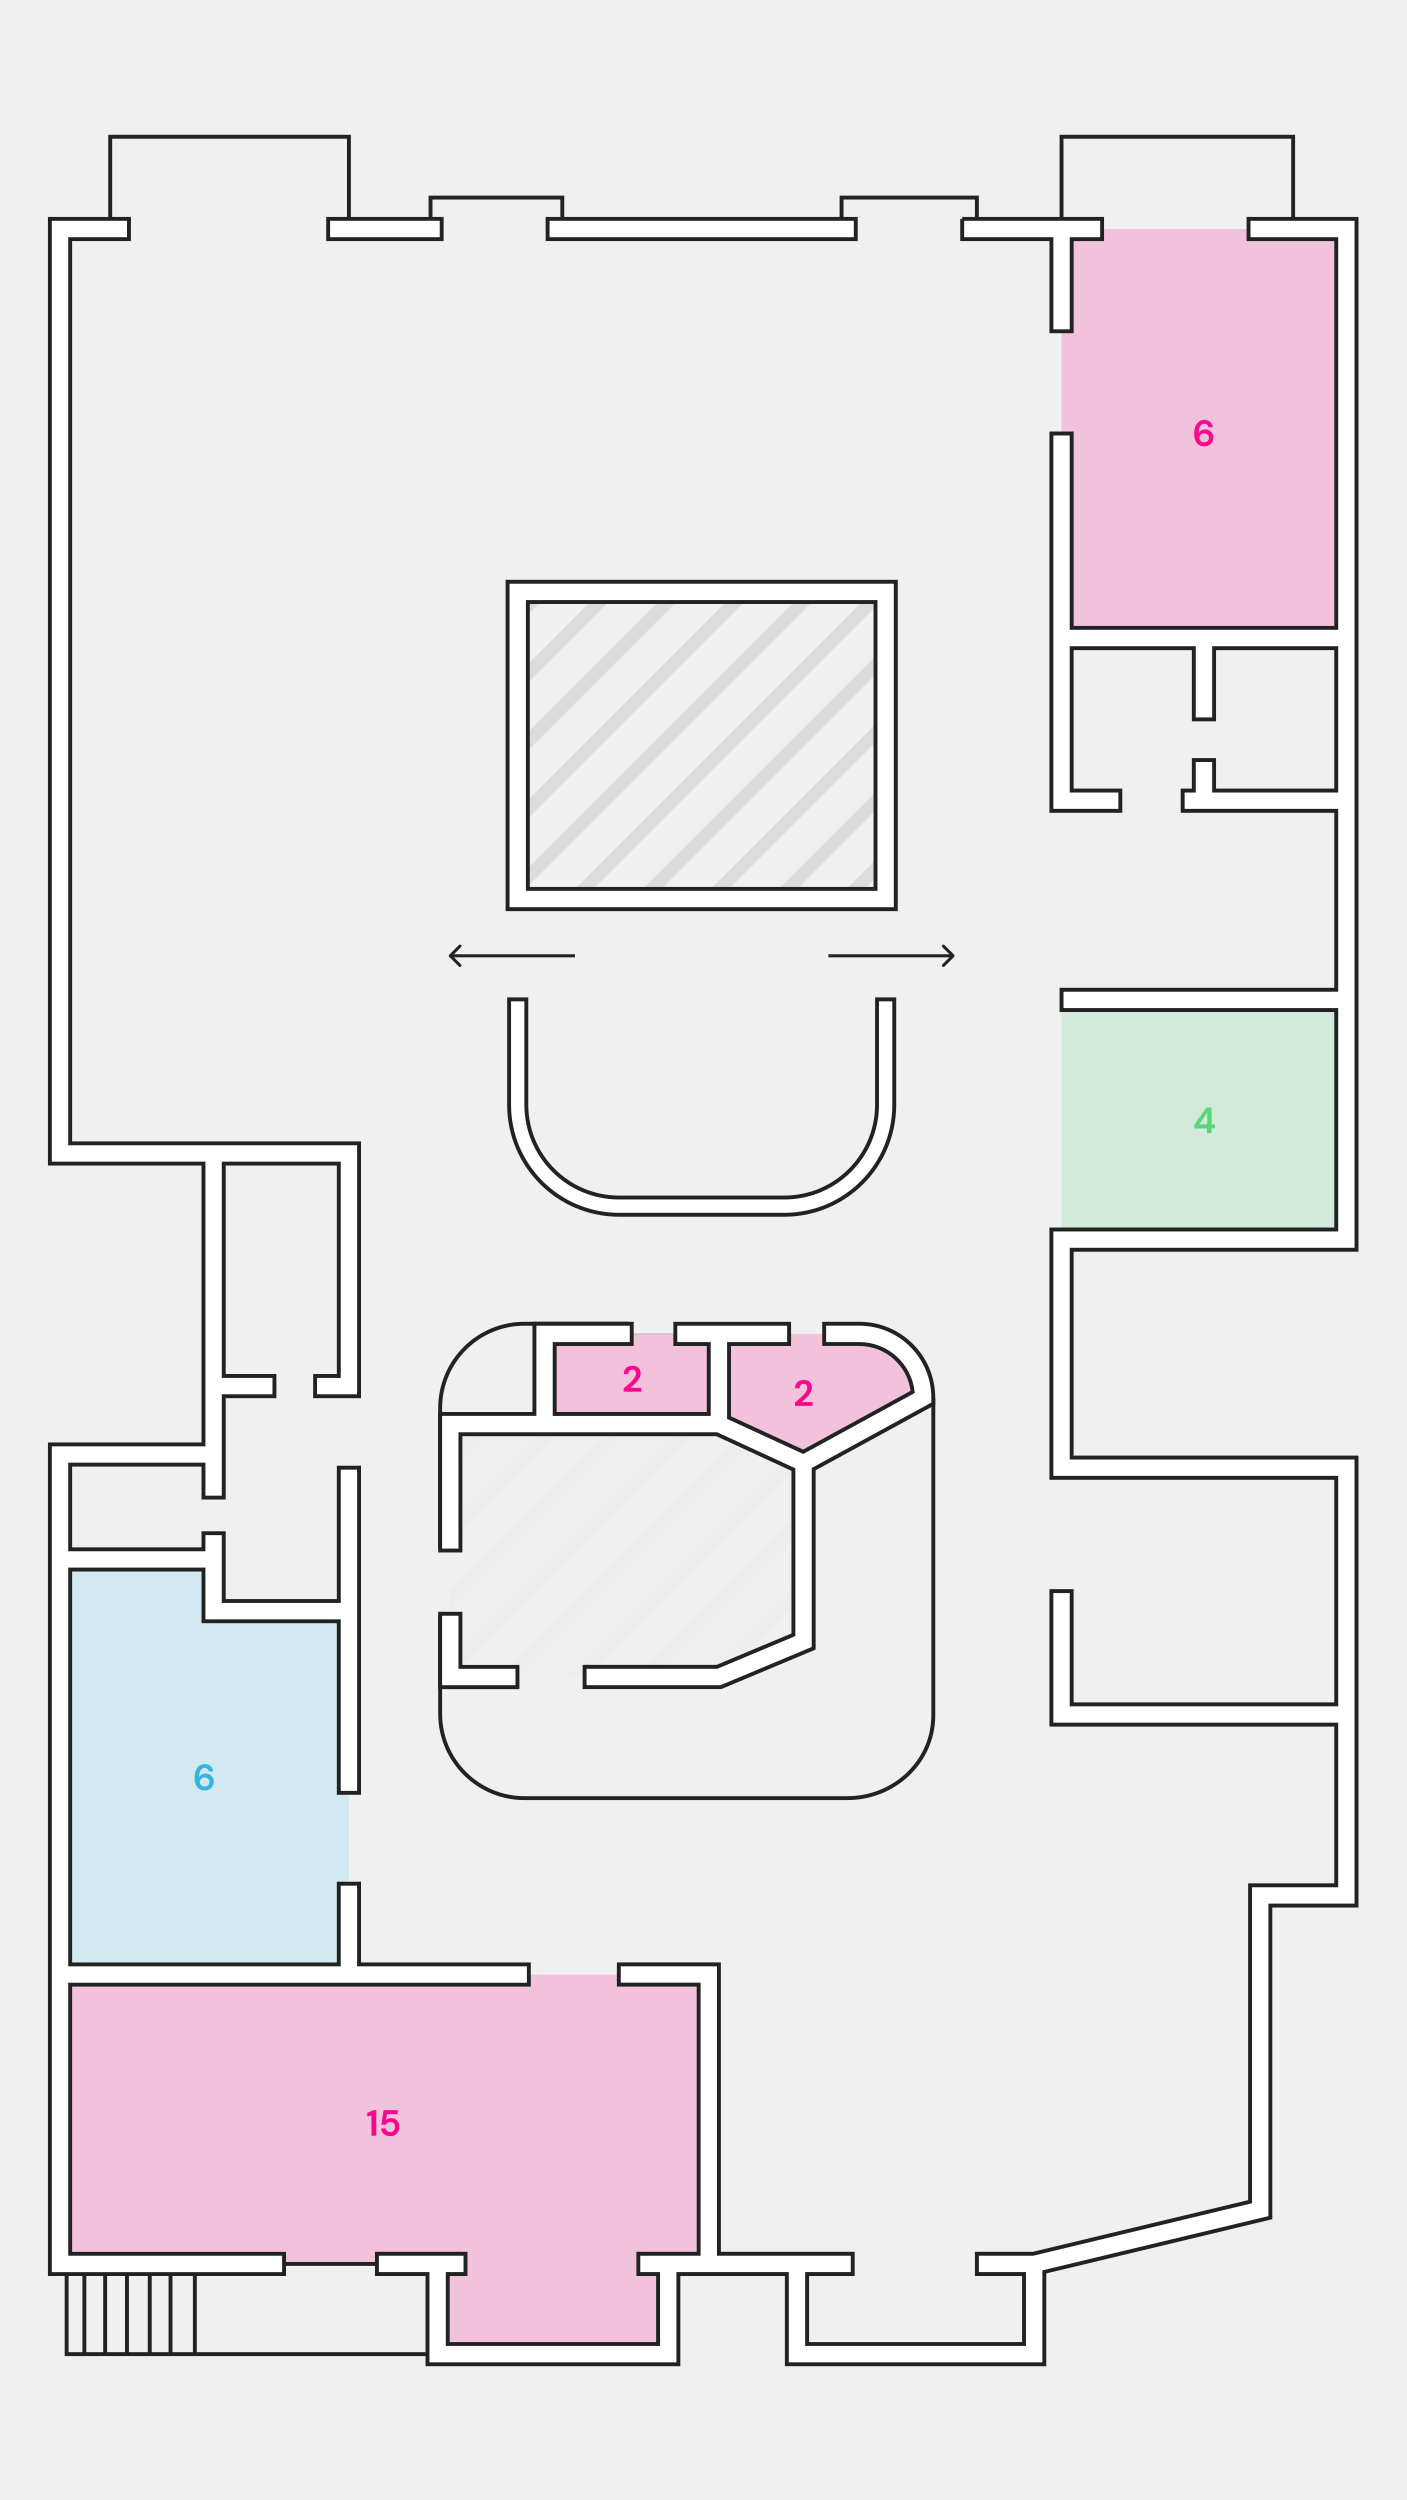
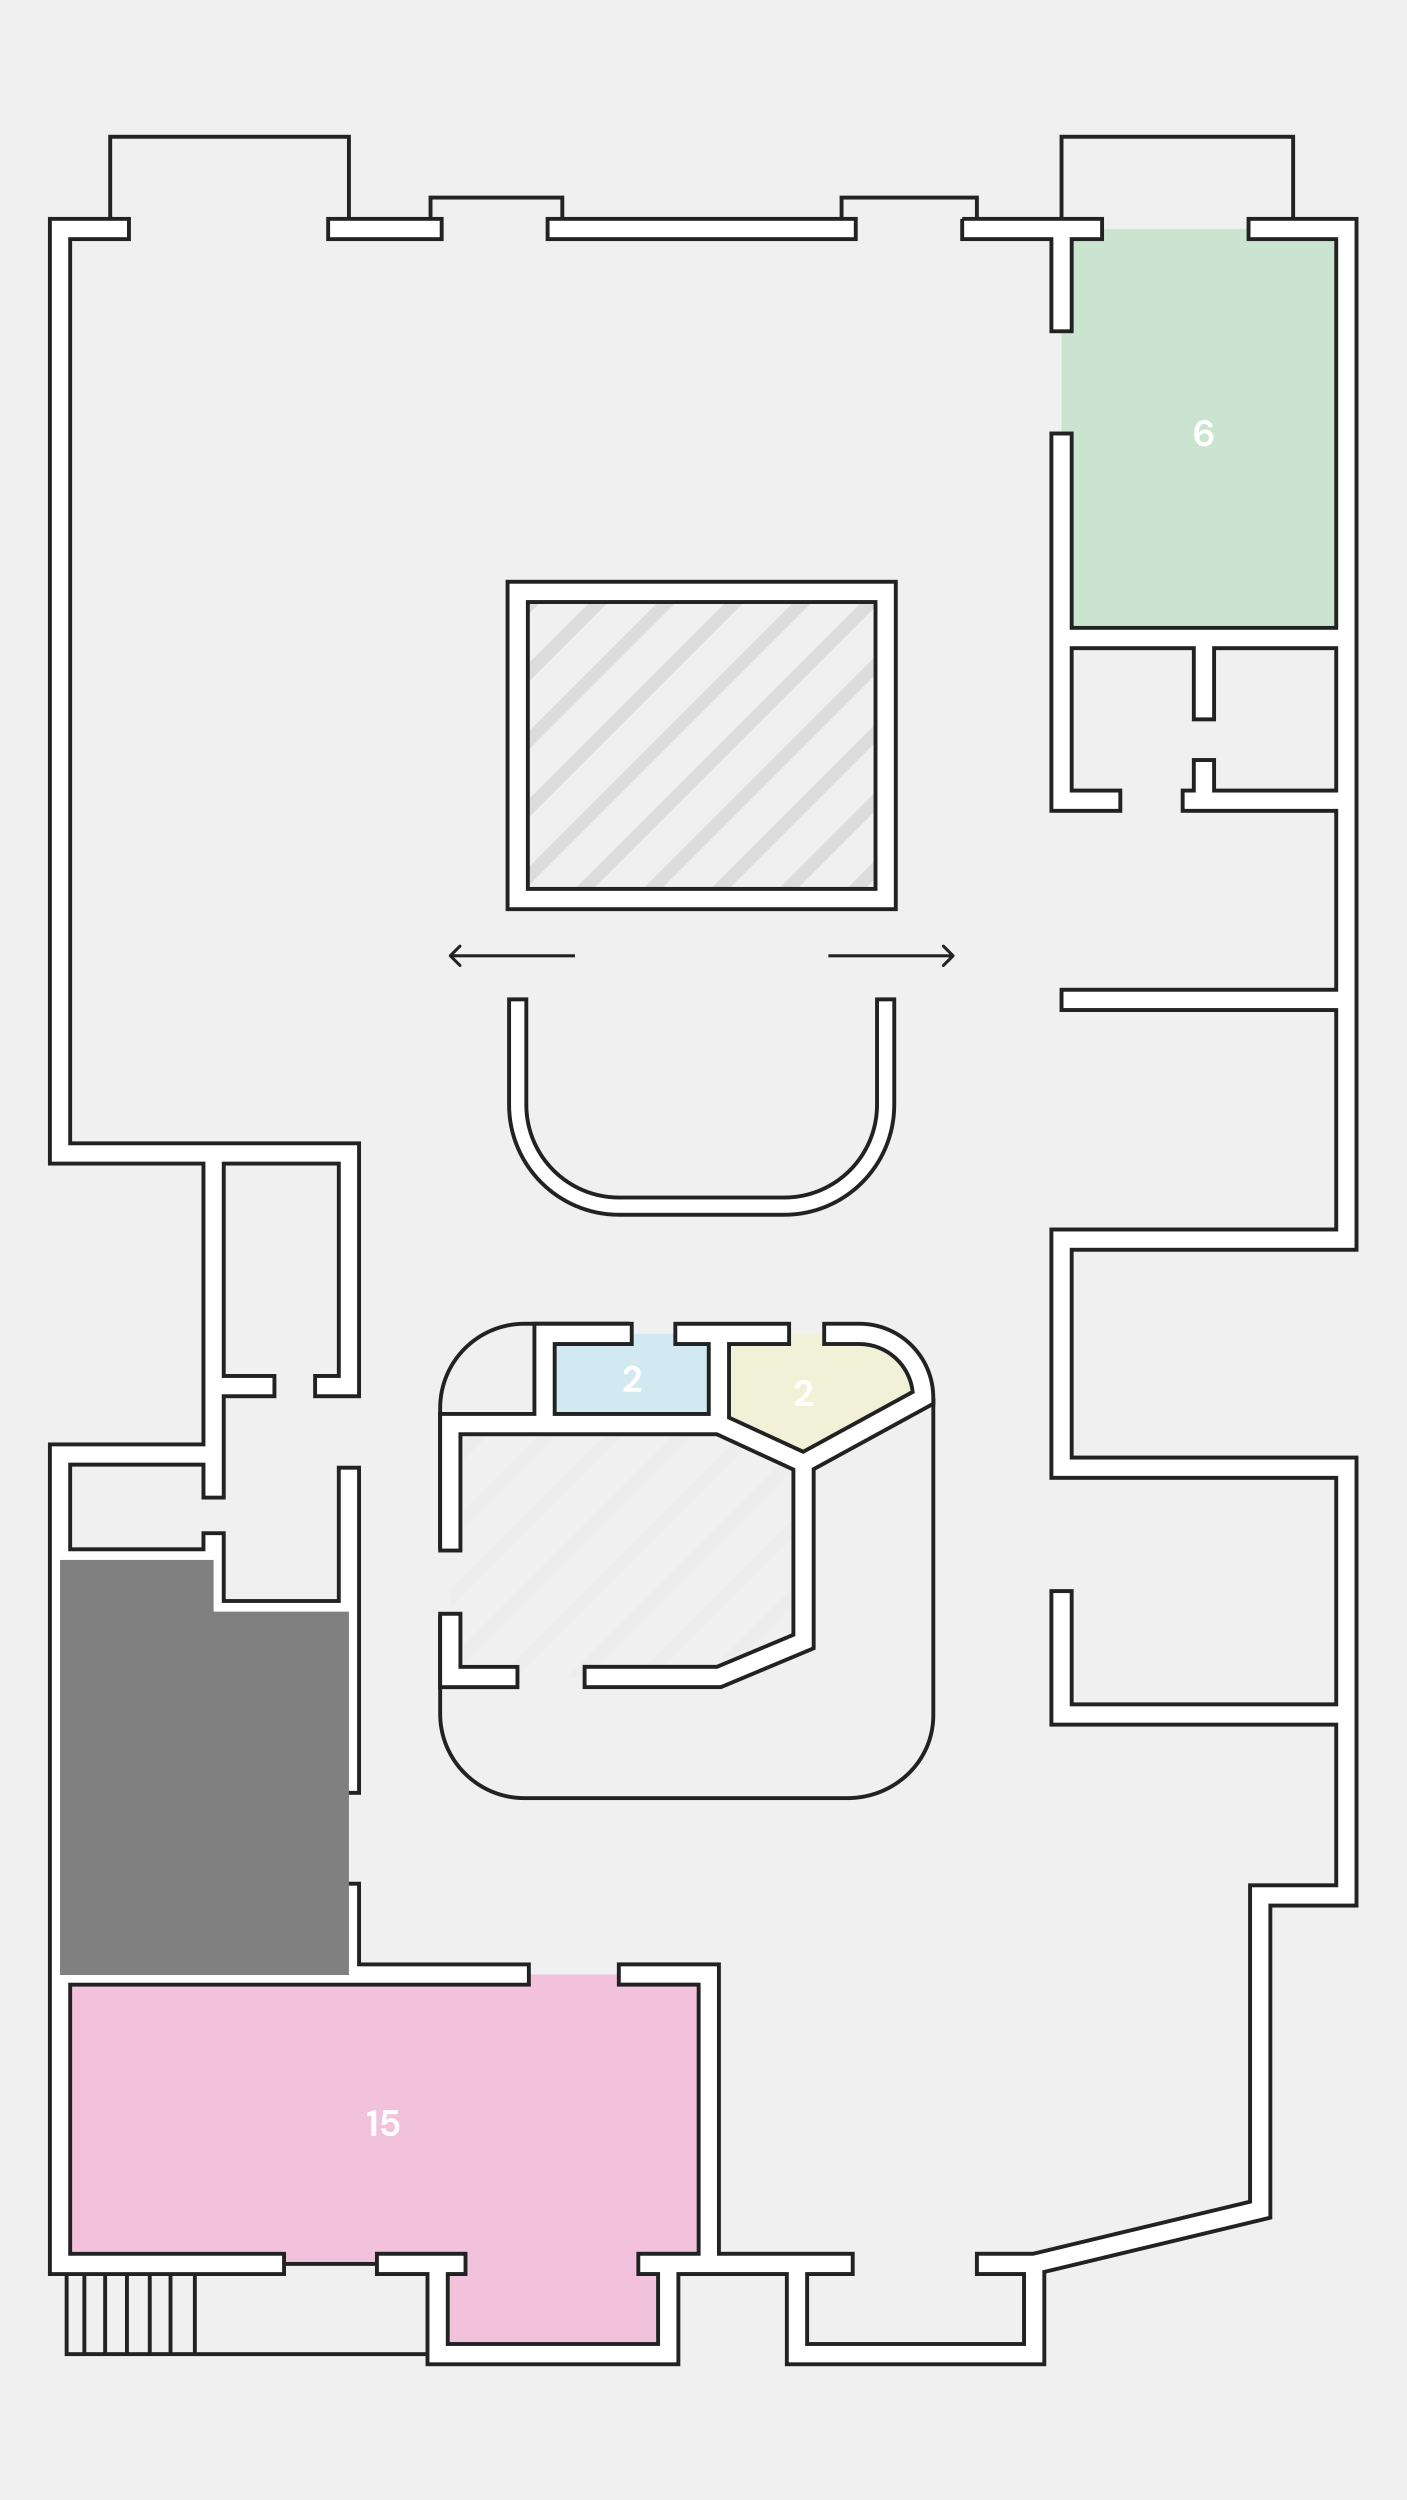
- <svg xmlns="http://www.w3.org/2000/svg" version="1.1" id="Capa_1" x="0px" y="0px" viewBox="0 0 1080 1920" style="enable-background:new 0 0 1080 1920;" xml:space="preserve">
+ <svg xmlns="http://www.w3.org/2000/svg" version="1.1" x="0px" y="0px" viewBox="0 0 1080 1920" style="enable-background:new 0 0 1080 1920;" xml:space="preserve">
  <style type="text/css">
- 	.st0{opacity:0.2;fill:#3BD165;fill-opacity:0.8;enable-background:new    ;}
- 	.st1{fill:#F3F4F5;filter:url(#Adobe_OpacityMaskFilter);}
- 	.st2{mask:url(#mask0_1_809_1_);}
- 	.st3{opacity:0.1;fill:none;stroke:#212222;stroke-width:10;enable-background:new    ;}
- 	.st4{fill:#212222;filter:url(#Adobe_OpacityMaskFilter_1_);}
- 	.st5{mask:url(#mask1_1_809_1_);}
- 	.st6{opacity:0.2;fill:#60CCFA;enable-background:new    ;}
- 	.st7{opacity:0.2;fill:#FB088C;enable-background:new    ;}
- 	.st8{opacity:0.2;fill:#FB088C;stroke:#212222;enable-background:new    ;}
- 	.st9{fill:none;stroke:#212222;stroke-width:3;}
- 	.st10{fill-rule:evenodd;clip-rule:evenodd;fill:#FFFFFF;stroke:#212222;stroke-width:3;}
- 	.st11{fill:#FFFFFF;stroke:#212222;stroke-width:3;}
- 	.st12{fill:#212222;}
- 	.st13{fill:#FB088C;}
- 	.st14{fill:#3BD165;fill-opacity:0.8;}
- 	.st15{fill:#0EA9DE;fill-opacity:0.8;}
+ 	.st0{
+ 		opacity:0.1;
+ 		fill:#FFFF00;
+ 		enable-background:new;
+ 		
+ 
+ 	}
+ 	.st0:hover{
+ 		opacity:1;
+ 		fill:#ff3553;
+ 	}
+ 	.st1{opacity:0.2;fill:#60CCFA;enable-background:new    ;}
+ 	.st2{opacity:0.2;fill:#39B54A;enable-background:new    ;}
+ 	.st3{opacity:0.2;fill:#FB088C;enable-background:new    ;}
+ 	.st4{fill:#F3F4F5;filter:url(#Adobe_OpacityMaskFilter);}
+ 	.st5{mask:url(#mask0_1_809_1_);}
+ 	.st6{opacity:0.1;enable-background:new    ;}
+ 	.st7{fill:#212222;}
+ 	.st8{fill:#212222;filter:url(#Adobe_OpacityMaskFilter_1_);}
+ 	.st9{mask:url(#mask1_1_809_1_);}
+ 	.st10{fill:none;stroke:#212222;stroke-width:3;}
+ 	.st11{fill-rule:evenodd;clip-rule:evenodd;fill:#FFFFFF;stroke:#212222;stroke-width:3;}
+ 	.st12{fill:#FFFFFF;stroke:#212222;stroke-width:3;}
+ 	.st13{fill:#FFFFFF;}
+ 	.st14{fill:#FFFFFF;fill-opacity:0.8;}
+ 	.st15{
+ 		opacity:1;
+ 		fill:#808080;
+ 		enable-background:new
+ 	;}
+ 
+ 	.st15:hover{
+ 		fill: red;
+ 	}
</style>
-   <path class="st0" d="M815.26,769.08h218.76v182.94H815.26V769.08z" />
-   <defs>
-     <filter id="Adobe_OpacityMaskFilter" filterUnits="userSpaceOnUse" x="393.67" y="154.43" width="322.36" height="791.79">
-       <feColorMatrix type="matrix" values="1 0 0 0 0  0 1 0 0 0  0 0 1 0 0  0 0 0 1 0" />
-     </filter>
-   </defs>
-   <mask maskUnits="userSpaceOnUse" x="393.67" y="154.43" width="322.36" height="791.79" id="mask0_1_809_1_">
-     <path class="st1" d="M397.21,454.57H679.8v235.88H397.21V454.57z" />
-   </mask>
-   <g class="st2">
-     <path class="st3" d="M397.21,473.25L712.5,157.97" />
-     <path class="st3" d="M397.21,525.41L712.5,210.13" />
-     <path class="st3" d="M397.21,577.57L712.5,262.28" />
-     <path class="st3" d="M397.21,629.73L712.5,314.44" />
-     <path class="st3" d="M397.21,681.89L712.5,366.6" />
-     <path class="st3" d="M397.21,734.05L712.5,418.76" />
-     <path class="st3" d="M397.21,786.21L712.5,470.92" />
-     <path class="st3" d="M397.21,838.37L712.5,523.08" />
-     <path class="st3" d="M397.21,890.52L712.5,575.24" />
-     <path class="st3" d="M397.21,942.68L712.5,627.4" />
+   <g class="workspace1">
+     <path class="st0" d="M552.13,1093.71l65,29.97l91.86-50.21c0-27.08-21.96-49.04-49.04-49.04h-26.96h-80.87V1093.71z" />
  </g>
-   <defs>
-     <filter id="Adobe_OpacityMaskFilter_1_" filterUnits="userSpaceOnUse" x="331.39" y="816.15" width="322.36" height="739.63">
-       <feColorMatrix type="matrix" values="1 0 0 0 0  0 1 0 0 0  0 0 1 0 0  0 0 0 1 0" />
-     </filter>
-   </defs>
-   <mask maskUnits="userSpaceOnUse" x="331.39" y="816.15" width="322.36" height="739.63" id="mask1_1_809_1_">
-     <path class="st4" d="M617.13,1260.7l-65,27.25H397.4h-51.57v-48.56v-145.67h72.4h133.9l65,29.97V1260.7z" />
-   </mask>
-   <g class="st5">
-     <path class="st3" d="M334.93,1134.97l315.29-315.29" />
-     <path class="st3" d="M334.93,1187.13l315.29-315.29" />
-     <path class="st3" d="M334.93,1239.29L650.22,924" />
-     <path class="st3" d="M334.93,1291.45l315.29-315.29" />
-     <path class="st3" d="M334.93,1343.6l315.29-315.29" />
-     <path class="st3" d="M334.93,1395.76l315.29-315.29" />
-     <path class="st3" d="M334.93,1447.92l315.29-315.29" />
-     <path class="st3" d="M334.93,1500.08l315.29-315.29" />
-     <path class="st3" d="M334.93,1552.24l315.29-315.29" />
+   <g class="workspace2">
+     <path class="st1" d="M418.23,1093.71h133.9v-69.29h-33.48H418.23V1093.71z" />
  </g>
-   <path class="st6" d="M46.11,1516.82v-318.79h117.94v39.7h103.93v209.32v69.77H46.11z" />
-   <path class="st7" d="M46.11,1738.69v-222.26h221.87h207.27h69.09v222.26H513.2v69.29H336.1v-69.29H149.65h-18.68h-15.96H97.49H80.75  H64.79H51.17H46.11z" />
-   <path class="st7" d="M815.26,175.87v314.12h109.38h109.38V175.87h-40.87H815.26z" />
-   <path class="st8" d="M418.23,1093.71h133.9v-69.29h-33.48H418.23V1093.71z" />
-   <path class="st7" d="M552.13,1093.71l65,29.97l91.86-50.21c0-27.08-21.96-49.04-49.04-49.04h-26.96h-80.87V1093.71z" />
-   <path class="st9" d="M46.11,1738.69h5.06 M164.05,885.85h103.93 M815.26,175.87v-70.84h177.88v70.84 M84.64,175.87v-70.84h183.33  v70.84 M330.65,175.87v-24.13h101.2v24.13 M646.32,175.87v-24.13h103.93v24.13 M51.17,1738.69v69.29h13.62 M51.17,1738.69h13.62   M64.79,1738.69v69.29 M64.79,1738.69h15.96 M64.79,1807.97h15.96 M80.75,1738.69v69.29 M80.75,1738.69h16.74 M80.75,1807.97h16.74   M97.49,1738.69v69.29 M97.49,1738.69h17.52 M97.49,1807.97h17.52 M115.01,1738.69v69.29 M115.01,1738.69h15.96 M115.01,1807.97  h15.96 M130.96,1738.69v69.29 M130.96,1738.69h18.68 M130.96,1807.97h18.68 M149.65,1738.69H336.1v69.29H149.65 M149.65,1738.69  v69.29" />
-   <path class="st10" d="M38.32,168.09h60.72v15.57H53.89v694.41h221.87v194.23H242v-15.57h18.2V893.64h-88.36v163.09h38.92v15.57  h-38.92v77.85h-15.57v-25.3H53.89v65h102.37v-12.36h15.57v52.07h88.36v-102.37h15.57v249.7h-15.57v-131.76H156.27v-39.7H53.89  v303.22h206.3v-61.98h15.57v61.98h130.4v15.57H53.89v206.69h164.26v15.57H38.32v-637.19h117.94V893.64H38.32V168.09z M252.02,168.09  h87.19v15.57h-87.19V168.09z M420.56,168.09h236.66v15.57H420.56V168.09z M738.96,168.09H846.4v15.57h-23.35v70.75h-15.57v-70.75  h-68.51V168.09z M958.89,168.09h82.91v791.72H823.04v159.59h218.76v344.09h-66.17v239.68l-173.6,41.65v70.94H604.29v-69.29h-83.3  v69.29H328.31v-69.29h-38.83v-15.57h68.02v15.57h-13.62v53.72h161.54v-53.72h-15.18v-15.57h46.32v-206.69h-61.31v-15.57h76.88  v222.26h102.76v15.57h-35.03v53.72h166.6v-53.72h-36.2v-15.57h43.06l166.74-40v-242.98h66.17v-123.39H807.47v-102.57h15.57v87  h203.19v-173.99H807.47V944.24h218.76V775.7H815.26v-15.57h210.97v-137.4H908.29v-15.57h8.56V583.7h15.57v23.45h93.81V497.78h-93.81  v54.69h-15.57v-54.69h-93.81v109.38h37.37v15.57h-52.94V332.93h15.57v149.28h203.19V183.66h-67.34V168.09z" />
-   <path class="st9" d="M716.78,1073.86v243.51c0,35.77-30.16,63.6-65.92,63.6H402.79c-35.76,0-64.75-29-64.75-64.77v-25.5v-50.5   M482.92,1016.64h-69.61h-10.52c-35.76,0-64.75,29-64.75,64.77v7.29v101" />
-   <path class="st10" d="M410.44,1016.64h74.73v15.57h-59.17v53.72h118.33v-53.72h-25.69v-15.57h87.39v15.57h-46.13v56.52l56.92,26.24  l84.13-45.99c-2.24-20.68-19.75-36.78-41.02-36.78h-26.96v-15.57h26.96c31.39,0,56.83,25.44,56.83,56.83v4.62l-91.86,50.21v137.57  l-71.22,29.85H448.98v-15.57h101.58l58.78-24.64v-126.85l-58.93-27.17H353.61v89.33h-15.57v-104.9h72.4V1016.64z M338.04,1239.38  h15.57v40.78h43.79v15.57h-59.36V1239.38z" />
-   <path class="st10" d="M389.81,446.79h298.16v251.45H389.81V446.79z M405.38,462.36v220.31H672.4V462.36H405.38z" />
-   <path class="st11" d="M390.98,767.52h13.23v80.96c0,39.34,31.89,71.23,71.23,71.23h126.89c39.34,0,71.23-31.89,71.23-71.23v-80.96  h13.23v80.96c0,46.65-37.82,84.47-84.47,84.47H475.45c-46.65,0-84.47-37.82-84.47-84.47V767.52z" />
-   <path class="st12" d="M345,733.22c-0.46,0.46-0.46,1.2,0,1.65l7.43,7.43c0.46,0.46,1.2,0.46,1.65,0c0.46-0.46,0.46-1.2,0-1.65  l-6.61-6.61l6.61-6.61c0.46-0.46,0.46-1.2,0-1.65c-0.46-0.46-1.2-0.46-1.65,0L345,733.22z M441.58,732.88h-95.75v2.34h95.75V732.88z  " />
-   <path class="st12" d="M732.78,734.87c0.46-0.46,0.46-1.2,0-1.65l-7.43-7.43c-0.46-0.46-1.2-0.46-1.65,0c-0.46,0.46-0.46,1.2,0,1.65  l6.61,6.61l-6.61,6.61c-0.46,0.46-0.46,1.2,0,1.65c0.46,0.46,1.2,0.46,1.65,0L732.78,734.87z M636.2,735.22h95.75v-2.34H636.2  V735.22z" />
-   <path class="st13" d="M925.03,342.8c-1.48,0-2.72-0.27-3.73-0.81c-1.01-0.54-1.82-1.27-2.44-2.19c-0.61-0.92-1.07-1.93-1.35-3.05  c-0.26-1.12-0.39-2.27-0.39-3.45c0-2.19,0.3-4.08,0.92-5.69c0.62-1.63,1.51-2.88,2.66-3.76c1.16-0.9,2.56-1.35,4.2-1.35  c1.35,0,2.49,0.27,3.43,0.81c0.95,0.52,1.69,1.21,2.21,2.07c0.52,0.86,0.83,1.78,0.93,2.77h-3.34c-0.16-0.86-0.53-1.52-1.09-1.99  c-0.56-0.47-1.28-0.7-2.16-0.7c-1.25,0-2.27,0.58-3.03,1.74c-0.76,1.14-1.18,2.89-1.23,5.24c0.44-0.77,1.12-1.4,2.02-1.91  c0.9-0.5,1.89-0.76,3-0.76c1.08,0,2.1,0.26,3.05,0.78c0.96,0.52,1.72,1.26,2.3,2.21c0.59,0.95,0.9,2.07,0.9,3.36  c0,1.18-0.29,2.27-0.87,3.28c-0.56,1.01-1.36,1.82-2.41,2.44C927.59,342.5,926.39,342.8,925.03,342.8z M924.84,339.72  c1.04,0,1.9-0.32,2.58-0.95c0.69-0.65,1.04-1.48,1.04-2.47c0-1.05-0.34-1.89-1.04-2.52c-0.69-0.64-1.57-0.95-2.64-0.95  c-0.69,0-1.32,0.16-1.88,0.48c-0.54,0.3-0.97,0.71-1.28,1.23c-0.32,0.5-0.48,1.07-0.48,1.71c0,1.01,0.35,1.84,1.04,2.49  C922.88,339.4,923.77,339.72,924.84,339.72z" />
-   <path class="st13" d="M610.56,1079.7v-2.61c1.2-0.99,2.35-1.97,3.48-2.94c1.14-0.97,2.15-1.93,3.03-2.89  c0.9-0.95,1.61-1.88,2.13-2.77c0.54-0.92,0.81-1.81,0.81-2.66c0-0.8-0.22-1.51-0.67-2.13c-0.43-0.61-1.15-0.92-2.16-0.92  c-1.03,0-1.8,0.33-2.33,1c-0.52,0.68-0.78,1.49-0.78,2.44h-3.48c0.04-1.43,0.35-2.63,0.95-3.58c0.6-0.97,1.39-1.7,2.38-2.16  c0.99-0.48,2.1-0.72,3.34-0.72c2,0,3.55,0.55,4.65,1.65c1.12,1.08,1.68,2.5,1.68,4.24c0,1.08-0.25,2.14-0.76,3.17  c-0.49,1.03-1.13,2.02-1.93,2.97c-0.8,0.96-1.67,1.85-2.61,2.69c-0.93,0.82-1.84,1.59-2.72,2.3h8.49v2.94H610.56z" />
-   <path class="st13" d="M478.99,1068.8v-2.61c1.2-0.99,2.35-1.97,3.48-2.94c1.14-0.97,2.15-1.93,3.03-2.89  c0.9-0.95,1.61-1.88,2.13-2.77c0.54-0.92,0.81-1.81,0.81-2.66c0-0.8-0.22-1.51-0.67-2.13c-0.43-0.61-1.15-0.92-2.16-0.92  c-1.03,0-1.8,0.33-2.33,1c-0.52,0.68-0.78,1.49-0.78,2.44h-3.48c0.04-1.43,0.35-2.63,0.95-3.58c0.6-0.97,1.39-1.7,2.38-2.16  c0.99-0.48,2.1-0.72,3.34-0.72c2,0,3.55,0.55,4.65,1.65c1.12,1.08,1.68,2.5,1.68,4.23c0,1.08-0.25,2.14-0.76,3.17  c-0.49,1.03-1.13,2.02-1.93,2.97c-0.8,0.96-1.67,1.85-2.61,2.69c-0.93,0.82-1.84,1.59-2.72,2.3h8.49v2.94H478.99z" />
-   <path class="st14" d="M926.92,870.28v-3.64h-9.67v-2.86l9.19-13.12h4.06v12.86h2.58v3.11h-2.58v3.64H926.92z M921.09,863.53h6.05  v-8.91L921.09,863.53z" />
-   <path class="st15" d="M157.37,1375.08c-1.48,0-2.72-0.27-3.73-0.81c-1.01-0.54-1.82-1.27-2.44-2.19s-1.06-1.93-1.35-3.05  c-0.26-1.12-0.39-2.27-0.39-3.45c0-2.19,0.31-4.09,0.92-5.69c0.62-1.63,1.5-2.88,2.66-3.75c1.16-0.9,2.56-1.35,4.2-1.35  c1.35,0,2.48,0.27,3.42,0.81c0.95,0.52,1.69,1.21,2.21,2.08c0.52,0.86,0.83,1.78,0.92,2.77h-3.34c-0.17-0.86-0.53-1.53-1.09-1.99  c-0.56-0.47-1.28-0.7-2.16-0.7c-1.25,0-2.26,0.58-3.03,1.74c-0.77,1.14-1.18,2.88-1.23,5.24c0.45-0.77,1.12-1.4,2.02-1.91  c0.9-0.51,1.9-0.76,3-0.76c1.08,0,2.1,0.26,3.05,0.79c0.95,0.52,1.72,1.26,2.3,2.21c0.6,0.95,0.9,2.07,0.9,3.36  c0,1.18-0.29,2.27-0.87,3.28c-0.56,1.01-1.36,1.82-2.41,2.44C159.93,1374.78,158.73,1375.08,157.37,1375.08z M157.17,1372  c1.05,0,1.91-0.32,2.58-0.95c0.69-0.65,1.04-1.48,1.04-2.47c0-1.04-0.35-1.88-1.04-2.52c-0.69-0.64-1.57-0.95-2.63-0.95  c-0.69,0-1.32,0.16-1.88,0.47c-0.54,0.3-0.97,0.71-1.29,1.23c-0.32,0.51-0.48,1.07-0.48,1.71c0,1,0.35,1.84,1.04,2.49  C155.22,1371.67,156.11,1372,157.17,1372z" />
-   <path class="st13" d="M285.25,1640.21v-15.52l-3.22,0.76v-2.75l4.74-2.1h2.21v19.62H285.25z M299.81,1640.54  c-1.44,0-2.68-0.25-3.73-0.76c-1.03-0.51-1.84-1.2-2.44-2.07c-0.58-0.9-0.92-1.91-1.01-3.03h3.5c0.17,0.8,0.58,1.47,1.23,2.02  c0.65,0.52,1.47,0.79,2.44,0.79c1.05,0,1.9-0.38,2.55-1.15c0.67-0.76,1.01-1.72,1.01-2.86c0-1.18-0.34-2.11-1.01-2.8  c-0.65-0.69-1.49-1.04-2.49-1.04c-0.84,0-1.57,0.2-2.19,0.61c-0.62,0.41-1.06,0.93-1.32,1.54h-3.45l1.68-11.21h10.87v3.14h-8.18  l-0.9,4.54c0.41-0.44,0.97-0.81,1.68-1.09c0.71-0.3,1.5-0.45,2.38-0.45c1.4,0,2.57,0.32,3.5,0.96c0.93,0.61,1.64,1.44,2.13,2.47  c0.49,1,0.73,2.11,0.73,3.3c0,1.37-0.3,2.58-0.9,3.64c-0.58,1.07-1.4,1.91-2.47,2.52C302.41,1640.24,301.2,1640.54,299.81,1640.54z" />
+   <g class="meeting2">
+     <path class="st2" d="M815.26,175.87v314.12h109.38h109.38V175.87h-40.87H815.26z" />
+   </g>
+   <g class="meeting1">
+     <path class="st3" d="M46.11,1738.69v-222.26h221.87h207.27h69.09v222.26H513.2v69.29H336.1v-69.29H149.65h-18.68h-15.96H97.49   H80.75H64.79H51.17H46.11z" />
+   </g>
+   <g class="blueprint">
+     <defs>
+       <filter id="Adobe_OpacityMaskFilter" filterUnits="userSpaceOnUse" x="393.67" y="154.43" width="322.36" height="791.79">
+         <feColorMatrix type="matrix" values="1 0 0 0 0  0 1 0 0 0  0 0 1 0 0  0 0 0 1 0" />
+       </filter>
+     </defs>
+     <mask maskUnits="userSpaceOnUse" x="393.67" y="154.43" width="322.36" height="791.79" id="mask0_1_809_1_">
+       <path class="st4" d="M397.21,454.57H679.8v235.88H397.21V454.57z" />
+     </mask>
+     <g class="st5">
+       <g class="st6">
+         <rect x="331.91" y="310.61" transform="matrix(0.7071 -0.7071 0.7071 0.7071 -60.658 484.7798)" class="st7" width="445.88" height="10" />
+       </g>
+       <g class="st6">
+         <rect x="331.91" y="362.77" transform="matrix(0.7071 -0.7071 0.7071 0.7071 -97.5399 500.0569)" class="st7" width="445.88" height="10" />
+       </g>
+       <g class="st6">
+         <rect x="331.91" y="414.93" transform="matrix(0.7071 -0.7071 0.7071 0.7071 -134.4217 515.3338)" class="st7" width="445.88" height="10" />
+       </g>
+       <g class="st6">
+         <rect x="331.91" y="467.09" transform="matrix(0.7071 -0.7071 0.7071 0.7071 -171.3035 530.6107)" class="st7" width="445.88" height="10" />
+       </g>
+       <g class="st6">
+         <rect x="331.91" y="519.25" transform="matrix(0.7071 -0.7071 0.7071 0.7071 -208.1852 545.8876)" class="st7" width="445.88" height="10" />
+       </g>
+       <g class="st6">
+         <rect x="331.91" y="571.4" transform="matrix(0.7071 -0.7071 0.7071 0.7071 -245.067 561.1646)" class="st7" width="445.88" height="10" />
+       </g>
+       <g class="st6">
+         <rect x="331.91" y="623.56" transform="matrix(0.7071 -0.7071 0.7071 0.7071 -281.9488 576.4415)" class="st7" width="445.88" height="10" />
+       </g>
+       <g class="st6">
+         <rect x="331.91" y="675.72" transform="matrix(0.7071 -0.7071 0.7071 0.7071 -318.8307 591.7185)" class="st7" width="445.88" height="10" />
+       </g>
+       <g class="st6">
+         <rect x="331.91" y="727.88" transform="matrix(0.7071 -0.7071 0.7071 0.7071 -355.7125 606.9954)" class="st7" width="445.88" height="10" />
+       </g>
+       <g class="st6">
+         <rect x="331.91" y="780.04" transform="matrix(0.7071 -0.7071 0.7071 0.7071 -392.5942 622.2723)" class="st7" width="445.88" height="10" />
+       </g>
+     </g>
+     <defs>
+       <filter id="Adobe_OpacityMaskFilter_1_" filterUnits="userSpaceOnUse" x="331.39" y="816.15" width="322.36" height="739.63">
+         <feColorMatrix type="matrix" values="1 0 0 0 0  0 1 0 0 0  0 0 1 0 0  0 0 0 1 0" />
+       </filter>
+     </defs>
+     <mask maskUnits="userSpaceOnUse" x="331.39" y="816.15" width="322.36" height="739.63" id="mask1_1_809_1_">
+       <path class="st8" d="M617.13,1260.7l-65,27.25H397.4h-51.57v-48.56v-145.67h72.4h133.9l65,29.97V1260.7z" />
+     </mask>
+     <g class="st9">
+       <g class="st6">
+         <rect x="269.63" y="972.33" transform="matrix(0.7071 -0.7072 0.7072 0.7071 -546.8262 634.6254)" class="st7" width="445.88" height="10" />
+       </g>
+       <g class="st6">
+         <rect x="269.63" y="1024.49" transform="matrix(0.7071 -0.7072 0.7072 0.7071 -583.7107 649.905)" class="st7" width="445.88" height="10" />
+       </g>
+       <g class="st6">
+         <rect x="269.63" y="1076.64" transform="matrix(0.7071 -0.7072 0.7072 0.7071 -620.5948 665.1844)" class="st7" width="445.88" height="10" />
+       </g>
+       <g class="st6">
+         <rect x="269.63" y="1128.8" transform="matrix(0.7071 -0.7072 0.7072 0.7071 -657.4794 680.4639)" class="st7" width="445.88" height="10" />
+       </g>
+       <g class="st6">
+         <rect x="269.63" y="1180.96" transform="matrix(0.7071 -0.7072 0.7072 0.7071 -694.364 695.7435)" class="st7" width="445.88" height="10" />
+       </g>
+       <g class="st6">
+         <rect x="269.63" y="1233.12" transform="matrix(0.7071 -0.7072 0.7072 0.7071 -731.248 711.0229)" class="st7" width="445.88" height="10" />
+       </g>
+       <g class="st6">
+         <rect x="269.63" y="1285.28" transform="matrix(0.7071 -0.7072 0.7072 0.7071 -768.1326 726.3025)" class="st7" width="445.88" height="10" />
+       </g>
+       <g class="st6">
+         <rect x="269.63" y="1337.44" transform="matrix(0.7071 -0.7072 0.7072 0.7071 -805.0166 741.5818)" class="st7" width="445.88" height="10" />
+       </g>
+       <g class="st6">
+         <rect x="269.63" y="1389.6" transform="matrix(0.7071 -0.7072 0.7072 0.7071 -841.9012 756.8615)" class="st7" width="445.88" height="10" />
+       </g>
+     </g>
+     <path class="st10" d="M46.11,1738.69h5.06 M164.05,885.85h103.93 M815.26,175.87v-70.84h177.88v70.84 M84.64,175.87v-70.84h183.33   v70.84 M330.65,175.87v-24.13h101.2v24.13 M646.32,175.87v-24.13h103.93v24.13 M51.17,1738.69v69.29h13.62 M51.17,1738.69h13.62    M64.79,1738.69v69.29 M64.79,1738.69h15.96 M64.79,1807.97h15.96 M80.75,1738.69v69.29 M80.75,1738.69h16.74 M80.75,1807.97h16.74    M97.49,1738.69v69.29 M97.49,1738.69h17.52 M97.49,1807.97h17.52 M115.01,1738.69v69.29 M115.01,1738.69h15.96 M115.01,1807.97   h15.96 M130.96,1738.69v69.29 M130.96,1738.69h18.68 M130.96,1807.97h18.68 M149.65,1738.69H336.1v69.29H149.65 M149.65,1738.69   v69.29" />
+     <path class="st11" d="M38.32,168.09h60.72v15.57H53.89v694.41h221.87v194.23H242v-15.57h18.2V893.64h-88.36v163.09h38.92v15.57   h-38.92v77.85h-15.57v-25.3H53.89v65h102.37v-12.36h15.57v52.07h88.36v-102.37h15.57v249.7h-15.57v-131.76H156.27v-39.7H53.89   v303.22h206.3v-61.98h15.57v61.98h130.4v15.57H53.89v206.69h164.26v15.57H38.32v-637.19h117.94V893.64H38.32V168.09z    M252.02,168.09h87.19v15.57h-87.19V168.09z M420.56,168.09h236.66v15.57H420.56V168.09z M738.96,168.09H846.4v15.57h-23.35v70.75   h-15.57v-70.75h-68.51V168.09z M958.89,168.09h82.91v791.72H823.04v159.59h218.76v344.09h-66.17v239.68l-173.6,41.65v70.94H604.29   v-69.29h-83.3v69.29H328.31v-69.29h-38.83v-15.57h68.02v15.57h-13.62v53.72h161.54v-53.72h-15.18v-15.57h46.32v-206.69h-61.31   v-15.57h76.88v222.26h102.76v15.57h-35.03v53.72h166.6v-53.72h-36.2v-15.57h43.06l166.74-40v-242.98h66.17v-123.39H807.47v-102.57   h15.57v87h203.19v-173.99H807.47V944.24h218.76V775.7H815.26v-15.57h210.97v-137.4H908.29v-15.57h8.56V583.7h15.57v23.45h93.81   V497.78h-93.81v54.69h-15.57v-54.69h-93.81v109.38h37.37v15.57h-52.94V332.93h15.57v149.28h203.19V183.66h-67.34V168.09z" />
+     <path class="st10" d="M716.78,1073.86v243.51c0,35.77-30.16,63.6-65.92,63.6H402.79c-35.76,0-64.75-29-64.75-64.77v-25.5v-50.5    M482.92,1016.64h-69.61h-10.52c-35.76,0-64.75,29-64.75,64.77v7.29v101" />
+     <path class="st11" d="M410.44,1016.64h74.73v15.57h-59.17v53.72h118.33v-53.72h-25.69v-15.57h87.39v15.57h-46.13v56.52l56.92,26.24   l84.13-45.99c-2.24-20.68-19.75-36.78-41.02-36.78h-26.96v-15.57h26.96c31.39,0,56.83,25.44,56.83,56.83v4.62l-91.86,50.21v137.57   l-71.22,29.85H448.98v-15.57h101.58l58.78-24.64v-126.85l-58.93-27.17H353.61v89.33h-15.57v-104.9h72.4V1016.64z M338.04,1239.38   h15.57v40.78h43.79v15.57h-59.36V1239.38z" />
+     <path class="st11" d="M389.81,446.79h298.16v251.45H389.81V446.79z M405.38,462.36v220.31H672.4V462.36H405.38z" />
+     <path class="st12" d="M390.98,767.52h13.23v80.96c0,39.34,31.89,71.23,71.23,71.23h126.89c39.34,0,71.23-31.89,71.23-71.23v-80.96   h13.23v80.96c0,46.65-37.82,84.47-84.47,84.47H475.45c-46.65,0-84.47-37.82-84.47-84.47V767.52z" />
+     <path class="st7" d="M345,733.22c-0.46,0.46-0.46,1.2,0,1.65l7.43,7.43c0.46,0.46,1.2,0.46,1.65,0c0.46-0.46,0.46-1.2,0-1.65   l-6.61-6.61l6.61-6.61c0.46-0.46,0.46-1.2,0-1.65c-0.46-0.46-1.2-0.46-1.65,0L345,733.22z M441.58,732.88h-95.75v2.34h95.75V732.88   z" />
+     <path class="st7" d="M732.78,734.87c0.46-0.46,0.46-1.2,0-1.65l-7.43-7.43c-0.46-0.46-1.2-0.46-1.65,0c-0.46,0.46-0.46,1.2,0,1.65   l6.61,6.61l-6.61,6.61c-0.46,0.46-0.46,1.2,0,1.65c0.46,0.46,1.2,0.46,1.65,0L732.78,734.87z M636.2,735.22h95.75v-2.34H636.2   V735.22z" />
+     <path class="st13" d="M925.03,342.8c-1.48,0-2.72-0.27-3.73-0.81c-1.01-0.54-1.82-1.27-2.44-2.19c-0.61-0.92-1.07-1.93-1.35-3.05   c-0.26-1.12-0.39-2.27-0.39-3.45c0-2.19,0.3-4.08,0.92-5.69c0.62-1.63,1.51-2.88,2.66-3.76c1.16-0.9,2.56-1.35,4.2-1.35   c1.35,0,2.49,0.27,3.43,0.81c0.95,0.52,1.69,1.21,2.21,2.07c0.52,0.86,0.83,1.78,0.93,2.77h-3.34c-0.16-0.86-0.53-1.52-1.09-1.99   c-0.56-0.47-1.28-0.7-2.16-0.7c-1.25,0-2.27,0.58-3.03,1.74c-0.76,1.14-1.18,2.89-1.23,5.24c0.44-0.77,1.12-1.4,2.02-1.91   c0.9-0.5,1.89-0.76,3-0.76c1.08,0,2.1,0.26,3.05,0.78c0.96,0.52,1.72,1.26,2.3,2.21c0.59,0.95,0.9,2.07,0.9,3.36   c0,1.18-0.29,2.27-0.87,3.28c-0.56,1.01-1.36,1.82-2.41,2.44C927.59,342.5,926.39,342.8,925.03,342.8z M924.84,339.72   c1.04,0,1.9-0.32,2.58-0.95c0.69-0.65,1.04-1.48,1.04-2.47c0-1.05-0.34-1.89-1.04-2.52c-0.69-0.64-1.57-0.95-2.64-0.95   c-0.69,0-1.32,0.16-1.88,0.48c-0.54,0.3-0.97,0.71-1.28,1.23c-0.32,0.5-0.48,1.07-0.48,1.71c0,1.01,0.35,1.84,1.04,2.49   C922.88,339.4,923.77,339.72,924.84,339.72z" />
+     <path class="st13" d="M610.56,1079.7v-2.61c1.2-0.99,2.35-1.97,3.48-2.94c1.14-0.97,2.15-1.93,3.03-2.89   c0.9-0.95,1.61-1.88,2.13-2.77c0.54-0.92,0.81-1.81,0.81-2.66c0-0.8-0.22-1.51-0.67-2.13c-0.43-0.61-1.15-0.92-2.16-0.92   c-1.03,0-1.8,0.33-2.33,1c-0.52,0.68-0.78,1.49-0.78,2.44h-3.48c0.04-1.43,0.35-2.63,0.95-3.58c0.6-0.97,1.39-1.7,2.38-2.16   c0.99-0.48,2.1-0.72,3.34-0.72c2,0,3.55,0.55,4.65,1.65c1.12,1.08,1.68,2.5,1.68,4.24c0,1.08-0.25,2.14-0.76,3.17   c-0.49,1.03-1.13,2.02-1.93,2.97c-0.8,0.96-1.67,1.85-2.61,2.69c-0.93,0.82-1.84,1.59-2.72,2.3h8.49v2.94H610.56z" />
+     <path class="st13" d="M478.99,1068.8v-2.61c1.2-0.99,2.35-1.97,3.48-2.94c1.14-0.97,2.15-1.93,3.03-2.89   c0.9-0.95,1.61-1.88,2.13-2.77c0.54-0.92,0.81-1.81,0.81-2.66c0-0.8-0.22-1.51-0.67-2.13c-0.43-0.61-1.15-0.92-2.16-0.92   c-1.03,0-1.8,0.33-2.33,1c-0.52,0.68-0.78,1.49-0.78,2.44h-3.48c0.04-1.43,0.35-2.63,0.95-3.58c0.6-0.97,1.39-1.7,2.38-2.16   c0.99-0.48,2.1-0.72,3.34-0.72c2,0,3.55,0.55,4.65,1.65c1.12,1.08,1.68,2.5,1.68,4.23c0,1.08-0.25,2.14-0.76,3.17   c-0.49,1.03-1.13,2.02-1.93,2.97c-0.8,0.96-1.67,1.85-2.61,2.69c-0.93,0.82-1.84,1.59-2.72,2.3h8.49v2.94H478.99z" />
+     <path class="st14" d="M157.37,1375.08c-1.48,0-2.72-0.27-3.73-0.81c-1.01-0.54-1.82-1.27-2.44-2.19s-1.06-1.93-1.35-3.05   c-0.26-1.12-0.39-2.27-0.39-3.45c0-2.19,0.31-4.09,0.92-5.69c0.62-1.63,1.5-2.88,2.66-3.75c1.16-0.9,2.56-1.35,4.2-1.35   c1.35,0,2.48,0.27,3.42,0.81c0.95,0.52,1.69,1.21,2.21,2.08c0.52,0.86,0.83,1.78,0.92,2.77h-3.34c-0.17-0.86-0.53-1.53-1.09-1.99   c-0.56-0.47-1.28-0.7-2.16-0.7c-1.25,0-2.26,0.58-3.03,1.74c-0.77,1.14-1.18,2.88-1.23,5.24c0.45-0.77,1.12-1.4,2.02-1.91   c0.9-0.51,1.9-0.76,3-0.76c1.08,0,2.1,0.26,3.05,0.79c0.95,0.52,1.72,1.26,2.3,2.21c0.6,0.95,0.9,2.07,0.9,3.36   c0,1.18-0.29,2.27-0.87,3.28c-0.56,1.01-1.36,1.82-2.41,2.44C159.93,1374.78,158.73,1375.08,157.37,1375.08z M157.17,1372   c1.05,0,1.91-0.32,2.58-0.95c0.69-0.65,1.04-1.48,1.04-2.47c0-1.04-0.35-1.88-1.04-2.52c-0.69-0.64-1.57-0.95-2.63-0.95   c-0.69,0-1.32,0.16-1.88,0.47c-0.54,0.3-0.97,0.71-1.29,1.23c-0.32,0.51-0.48,1.07-0.48,1.71c0,1,0.35,1.84,1.04,2.49   C155.22,1371.67,156.11,1372,157.17,1372z" />
+     <path class="st13" d="M285.25,1640.21v-15.52l-3.22,0.76v-2.75l4.74-2.1h2.21v19.62H285.25z M299.81,1640.54   c-1.44,0-2.68-0.25-3.73-0.76c-1.03-0.51-1.84-1.2-2.44-2.07c-0.58-0.9-0.92-1.91-1.01-3.03h3.5c0.17,0.8,0.58,1.47,1.23,2.02   c0.65,0.52,1.47,0.79,2.44,0.79c1.05,0,1.9-0.38,2.55-1.15c0.67-0.76,1.01-1.72,1.01-2.86c0-1.18-0.34-2.11-1.01-2.8   c-0.65-0.69-1.49-1.04-2.49-1.04c-0.84,0-1.57,0.2-2.19,0.61c-0.62,0.41-1.06,0.93-1.32,1.54h-3.45l1.68-11.21h10.87v3.14h-8.18   l-0.9,4.54c0.41-0.44,0.97-0.81,1.68-1.09c0.71-0.3,1.5-0.45,2.38-0.45c1.4,0,2.57,0.32,3.5,0.96c0.93,0.61,1.64,1.44,2.13,2.47   c0.49,1,0.73,2.11,0.73,3.3c0,1.37-0.3,2.58-0.9,3.64c-0.58,1.07-1.4,1.91-2.47,2.52C302.41,1640.24,301.2,1640.54,299.81,1640.54z   " />
+     <path class="st15" d="M46.11,1516.82v-318.79h117.94v39.7h103.93v209.32v69.77H46.11z" />
+   </g>
</svg>
